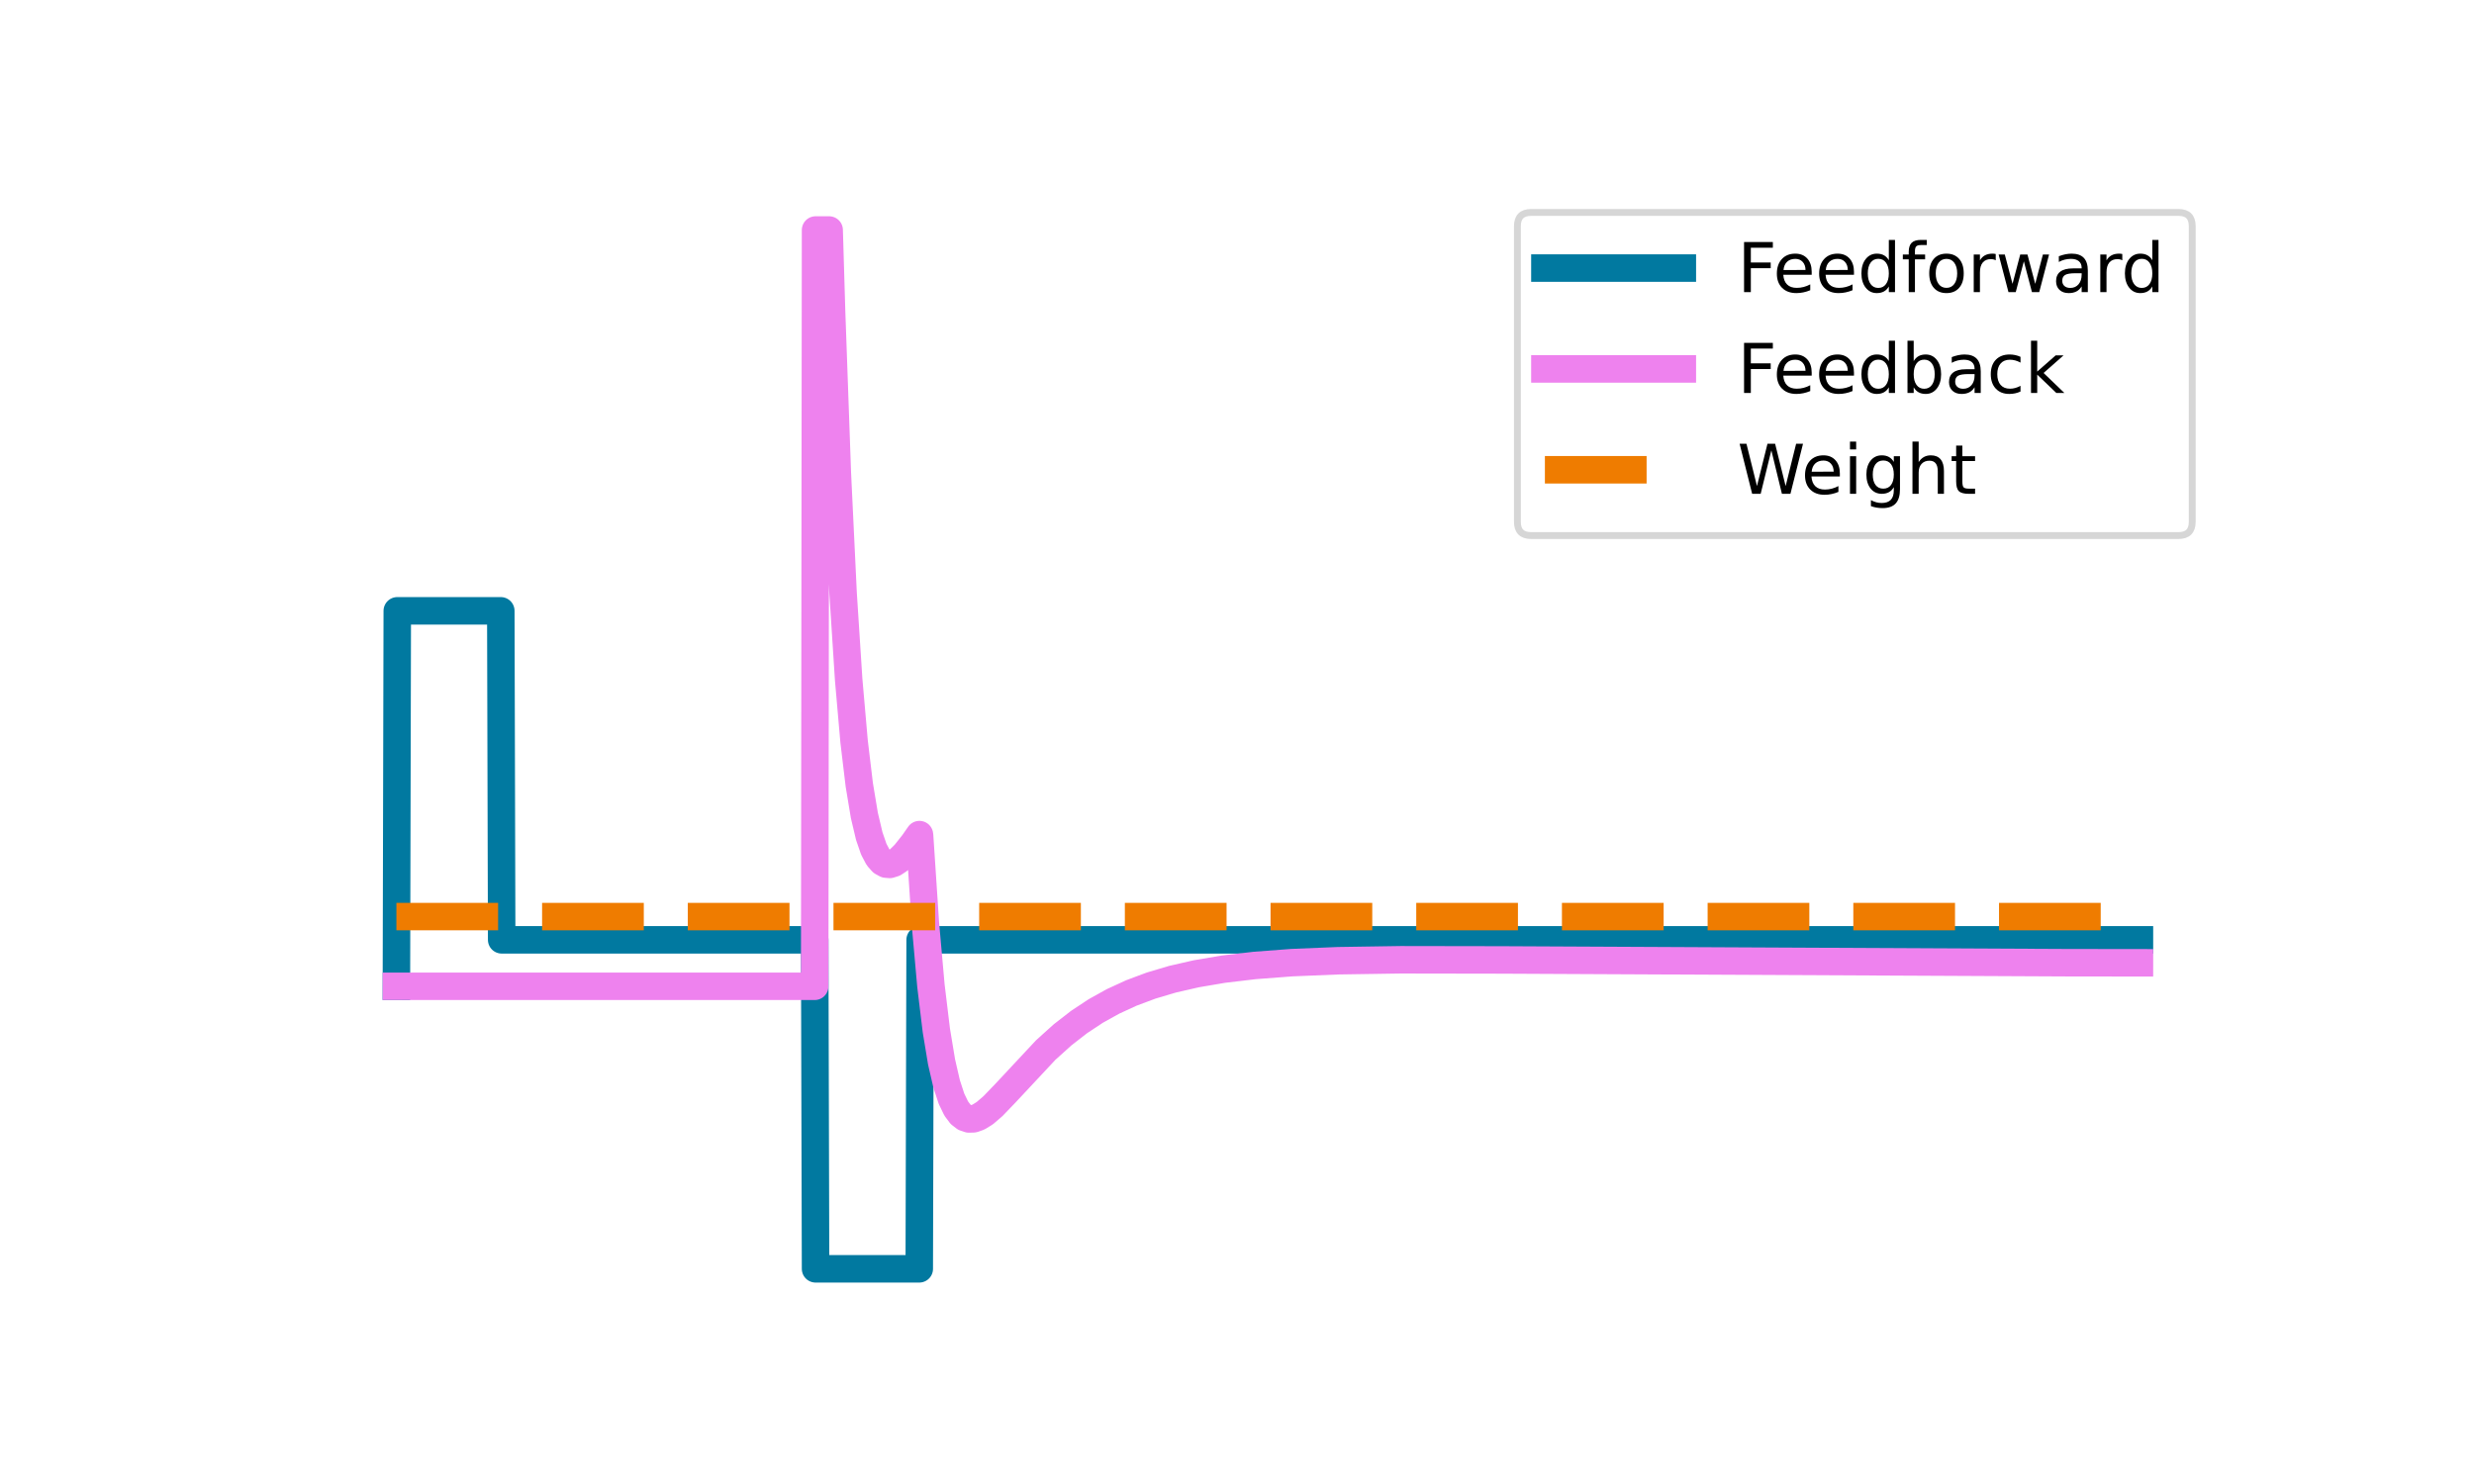
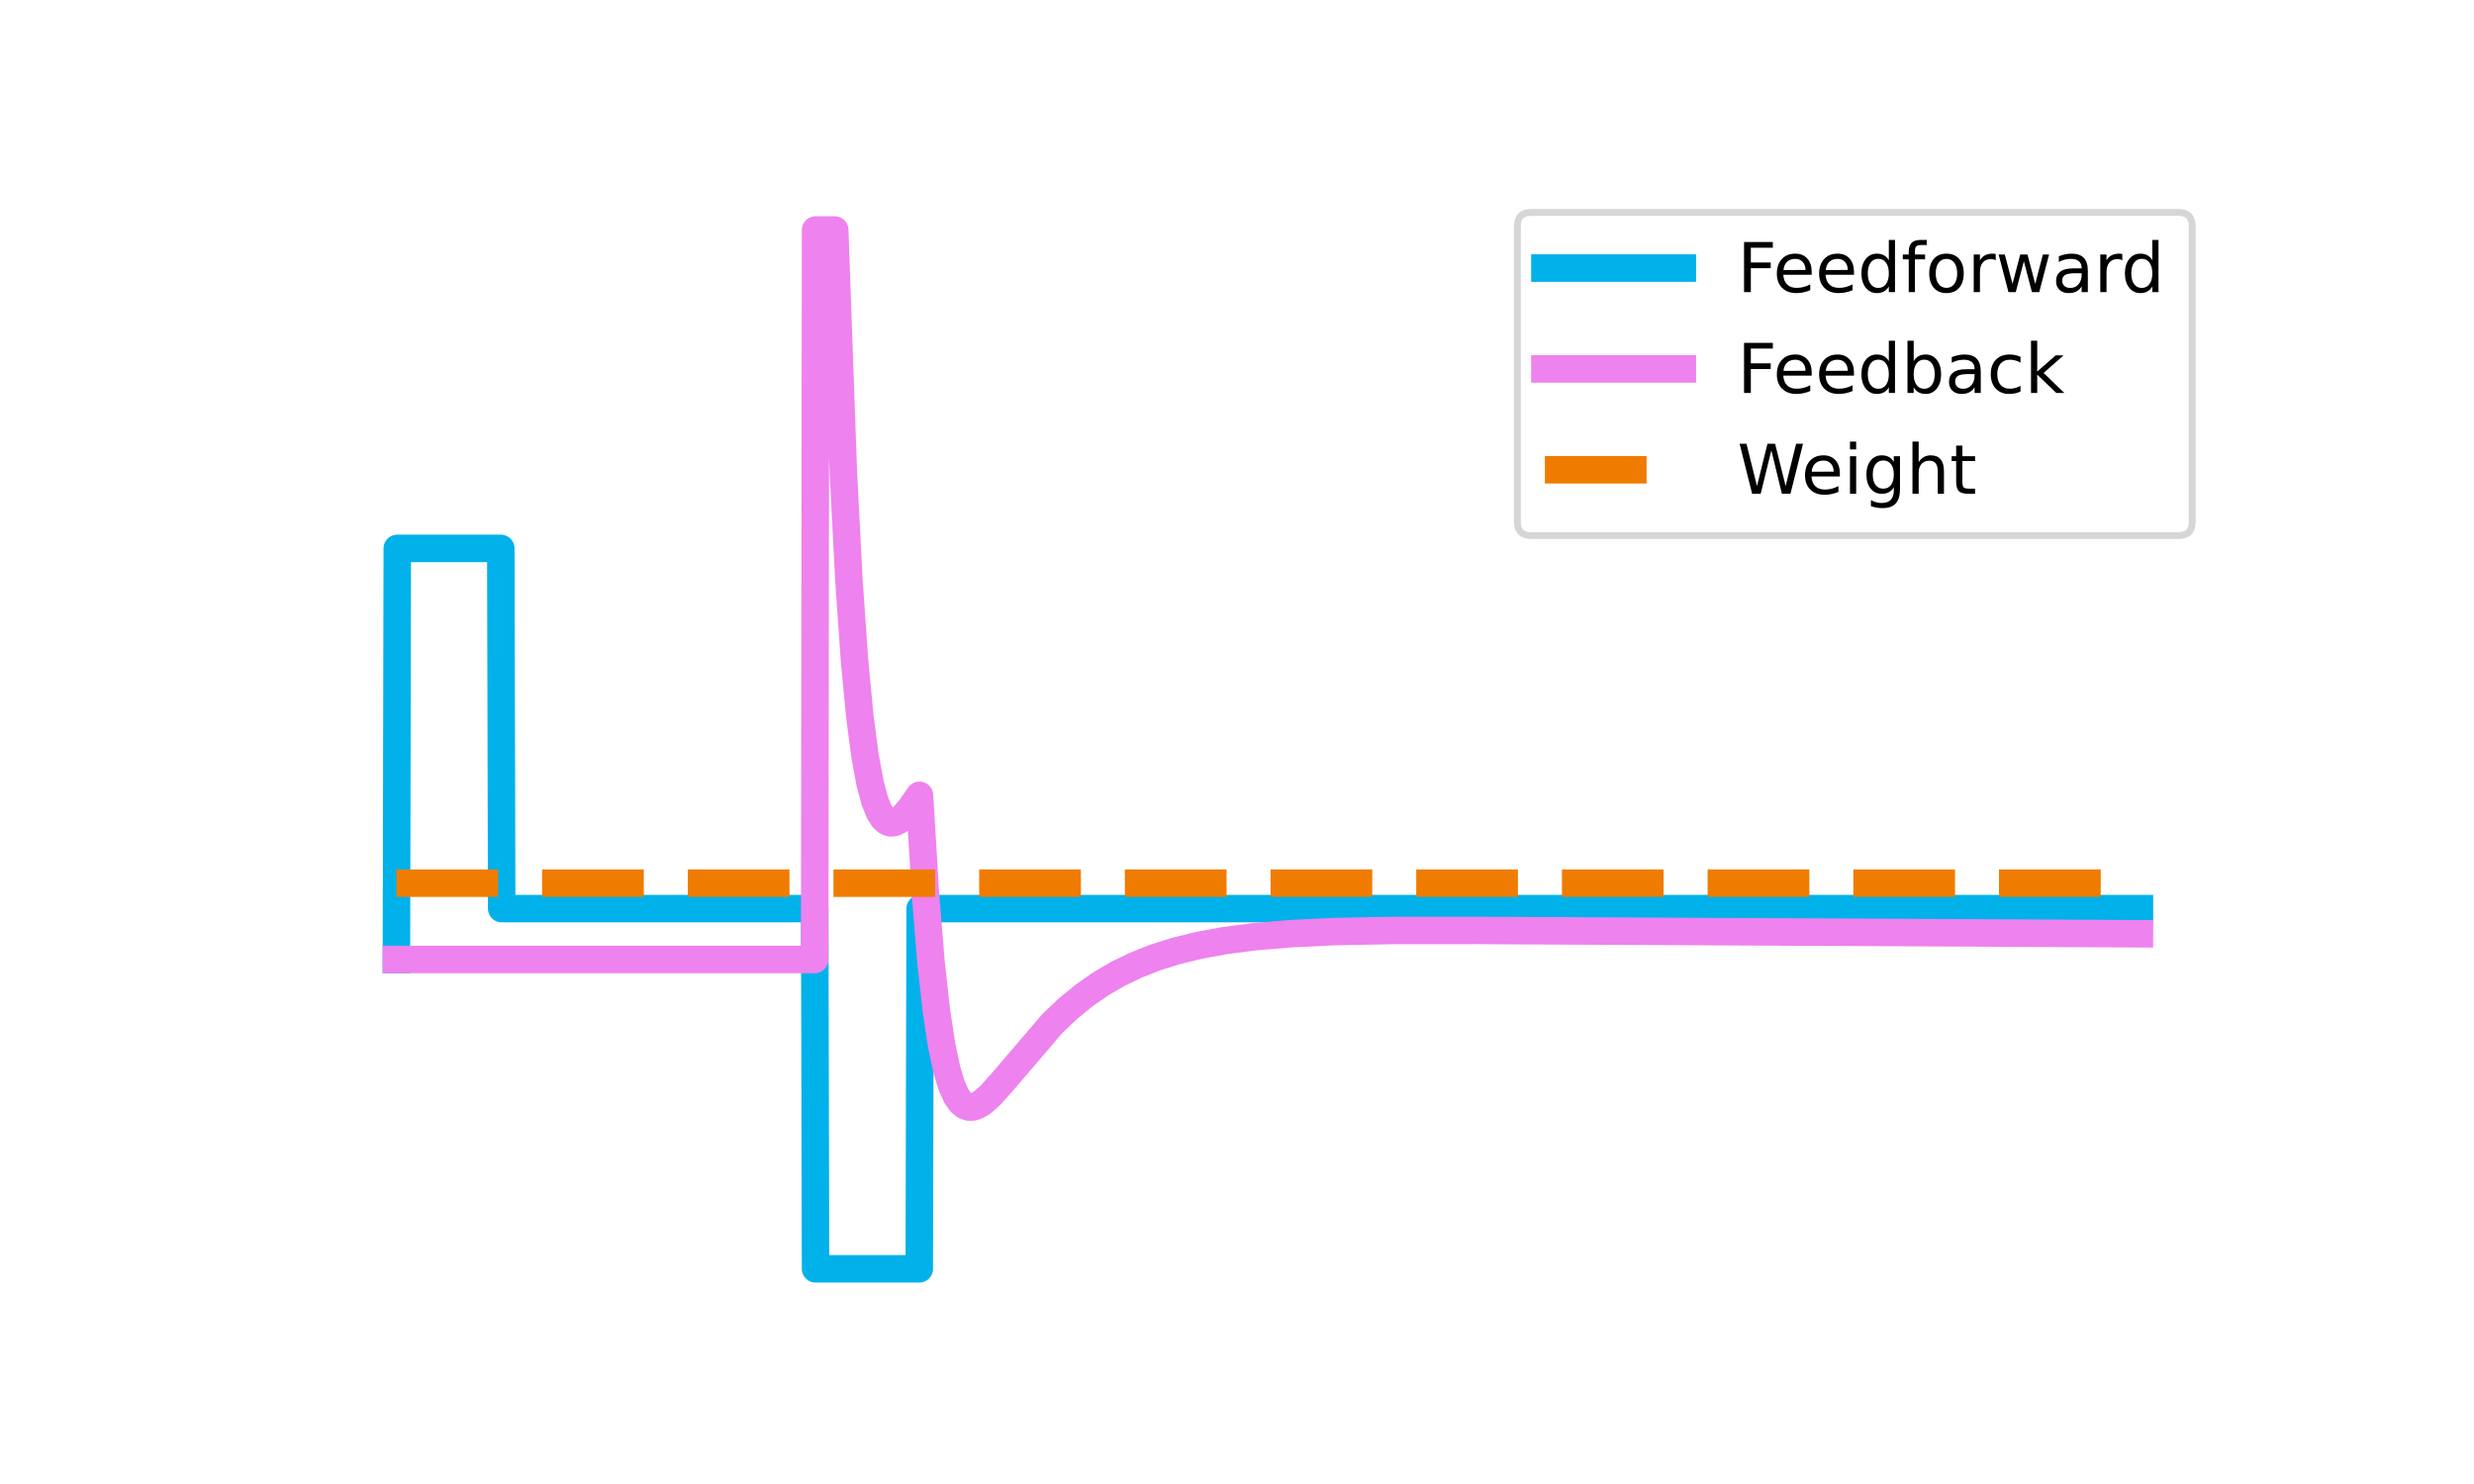
<svg xmlns="http://www.w3.org/2000/svg" xmlns:xlink="http://www.w3.org/1999/xlink" width="360pt" height="216pt" viewBox="0 0 360 216" version="1.1">
  <defs>
    <style type="text/css">*{stroke-linejoin: round; stroke-linecap: butt}</style>
  </defs>
  <g id="figure_1">
    <g id="patch_1">
      <path d="M 0 216  L 360 216  L 360 0  L 0 0  z " style="fill: #ffffff" />
    </g>
    <g id="axes_1">
      <g id="line2d_1">
-         <path d="M 57.682 143.558  L 57.809 88.907  L 72.873 88.907  L 73 136.794  L 118.548 136.794  L 118.675 184.68  L 133.765 184.68  L 133.892 136.794  L 311.318 136.794  L 311.318 136.794  " clip-path="url(#p63a7c82a01)" style="fill: none; stroke: #0179a0; stroke-width: 4; stroke-linecap: square" />
+         <path d="M 57.682 139.657  L 57.809 79.821  L 72.873 79.821  L 73 132.25  L 118.548 132.25  L 118.675 184.68  L 133.765 184.68  L 133.892 132.25  L 311.318 132.25  L 311.318 132.25  " clip-path="url(#p90a912d0ac)" style="fill: none; stroke: #00b1ea; stroke-width: 4; stroke-linecap: square" />
      </g>
      <g id="line2d_2">
-         <path d="M 57.682 143.558  L 118.548 143.558  L 118.675 33.48  L 120.653 33.48  L 121.008 45.387  L 121.845 68.861  L 122.682 86.367  L 123.494 98.938  L 124.28 107.913  L 125.041 114.259  L 125.776 118.679  L 126.486 121.687  L 127.146 123.602  L 127.78 124.804  L 128.363 125.465  L 128.921 125.771  L 129.479 125.817  L 130.088 125.627  L 130.798 125.157  L 131.686 124.286  L 132.903 122.751  L 133.79 121.479  L 133.816 121.682  L 134.653 134.374  L 135.464 143.484  L 136.251 149.981  L 137.011 154.569  L 137.747 157.761  L 138.457 159.929  L 139.142 161.348  L 139.776 162.193  L 140.384 162.664  L 140.993 162.867  L 141.652 162.846  L 142.388 162.591  L 143.301 162.023  L 144.493 160.998  L 146.294 159.125  L 152.177 152.825  L 154.637 150.609  L 157.021 148.757  L 159.456 147.147  L 161.967 145.753  L 164.63 144.528  L 167.495 143.456  L 170.615 142.529  L 174.089 141.733  L 178.02 141.066  L 182.56 140.527  L 187.962 140.117  L 194.708 139.837  L 203.812 139.697  L 218.471 139.721  L 300.692 140.124  L 311.318 140.138  L 311.318 140.138  " clip-path="url(#p63a7c82a01)" style="fill: none; stroke: #ee82ee; stroke-width: 4; stroke-linecap: square" />
+         <path d="M 57.682 139.657  L 118.548 139.657  L 118.675 33.48  L 121.465 33.48  L 122.708 68.454  L 123.519 84.289  L 124.331 95.994  L 125.117 104.276  L 125.878 110.063  L 126.613 114.025  L 127.298 116.579  L 127.932 118.166  L 128.541 119.124  L 129.099 119.606  L 129.631 119.778  L 130.164 119.717  L 130.773 119.417  L 131.533 118.772  L 132.497 117.639  L 133.79 115.764  L 133.816 115.988  L 134.653 129.929  L 135.464 139.929  L 136.251 147.058  L 137.011 152.089  L 137.747 155.585  L 138.457 157.956  L 139.142 159.503  L 139.776 160.421  L 140.384 160.929  L 140.968 161.138  L 141.576 161.123  L 142.261 160.882  L 143.098 160.34  L 144.189 159.351  L 145.761 157.593  L 153.166 148.936  L 155.5 146.731  L 157.833 144.831  L 160.191 143.194  L 162.651 141.757  L 165.264 140.49  L 168.053 139.386  L 171.097 138.424  L 174.444 137.602  L 178.223 136.908  L 182.56 136.344  L 187.683 135.908  L 193.998 135.602  L 202.316 135.436  L 214.946 135.428  L 311.318 135.912  L 311.318 135.912  " clip-path="url(#p90a912d0ac)" style="fill: none; stroke: #ee82ee; stroke-width: 4; stroke-linecap: square" />
      </g>
      <g id="LineCollection_1">
-         <path d="M 57.682 133.411  L 311.318 133.411  " clip-path="url(#p63a7c82a01)" style="fill: none; stroke-dasharray: 14.8,6.4; stroke-dashoffset: 0; stroke: #ef7c00; stroke-width: 4" />
+         <path d="M 57.682 128.547  L 311.318 128.547  " clip-path="url(#p90a912d0ac)" style="fill: none; stroke-dasharray: 14.8,6.4; stroke-dashoffset: 0; stroke: #ef7c00; stroke-width: 4" />
      </g>
      <g id="legend_1">
        <g id="patch_2">
          <path d="M 222.803 77.954  L 317 77.954  Q 319 77.954 319 75.954  L 319 32.92  Q 319 30.92 317 30.92  L 222.803 30.92  Q 220.803 30.92 220.803 32.92  L 220.803 75.954  Q 220.803 77.954 222.803 77.954  z " style="fill: #ffffff; opacity: 0.8; stroke: #cccccc; stroke-linejoin: miter" />
        </g>
        <g id="line2d_3">
-           <path d="M 224.803 39.018  L 234.803 39.018  L 244.803 39.018  " style="fill: none; stroke: #0179a0; stroke-width: 4; stroke-linecap: square" />
+           <path d="M 224.803 39.018  L 234.803 39.018  L 244.803 39.018  " style="fill: none; stroke: #00b1ea; stroke-width: 4; stroke-linecap: square" />
        </g>
        <g id="text_1">
          <g transform="translate(252.8031 42.51844) scale(0.1 -0.1)">
            <defs>
              <path id="DejaVuSans-46" d="M 628 4666  L 3309 4666  L 3309 4134  L 1259 4134  L 1259 2759  L 3109 2759  L 3109 2228  L 1259 2228  L 1259 0  L 628 0  L 628 4666  z " transform="scale(0.015625)" />
              <path id="DejaVuSans-65" d="M 3597 1894  L 3597 1613  L 953 1613  Q 991 1019 1311 708  Q 1631 397 2203 397  Q 2534 397 2845 478  Q 3156 559 3463 722  L 3463 178  Q 3153 47 2828 -22  Q 2503 -91 2169 -91  Q 1331 -91 842 396  Q 353 884 353 1716  Q 353 2575 817 3079  Q 1281 3584 2069 3584  Q 2775 3584 3186 3129  Q 3597 2675 3597 1894  z M 3022 2063  Q 3016 2534 2758 2815  Q 2500 3097 2075 3097  Q 1594 3097 1305 2825  Q 1016 2553 972 2059  L 3022 2063  z " transform="scale(0.015625)" />
              <path id="DejaVuSans-64" d="M 2906 2969  L 2906 4863  L 3481 4863  L 3481 0  L 2906 0  L 2906 525  Q 2725 213 2448 61  Q 2172 -91 1784 -91  Q 1150 -91 751 415  Q 353 922 353 1747  Q 353 2572 751 3078  Q 1150 3584 1784 3584  Q 2172 3584 2448 3432  Q 2725 3281 2906 2969  z M 947 1747  Q 947 1113 1208 752  Q 1469 391 1925 391  Q 2381 391 2643 752  Q 2906 1113 2906 1747  Q 2906 2381 2643 2742  Q 2381 3103 1925 3103  Q 1469 3103 1208 2742  Q 947 2381 947 1747  z " transform="scale(0.015625)" />
              <path id="DejaVuSans-66" d="M 2375 4863  L 2375 4384  L 1825 4384  Q 1516 4384 1395 4259  Q 1275 4134 1275 3809  L 1275 3500  L 2222 3500  L 2222 3053  L 1275 3053  L 1275 0  L 697 0  L 697 3053  L 147 3053  L 147 3500  L 697 3500  L 697 3744  Q 697 4328 969 4595  Q 1241 4863 1831 4863  L 2375 4863  z " transform="scale(0.015625)" />
              <path id="DejaVuSans-6f" d="M 1959 3097  Q 1497 3097 1228 2736  Q 959 2375 959 1747  Q 959 1119 1226 758  Q 1494 397 1959 397  Q 2419 397 2687 759  Q 2956 1122 2956 1747  Q 2956 2369 2687 2733  Q 2419 3097 1959 3097  z M 1959 3584  Q 2709 3584 3137 3096  Q 3566 2609 3566 1747  Q 3566 888 3137 398  Q 2709 -91 1959 -91  Q 1206 -91 779 398  Q 353 888 353 1747  Q 353 2609 779 3096  Q 1206 3584 1959 3584  z " transform="scale(0.015625)" />
              <path id="DejaVuSans-72" d="M 2631 2963  Q 2534 3019 2420 3045  Q 2306 3072 2169 3072  Q 1681 3072 1420 2755  Q 1159 2438 1159 1844  L 1159 0  L 581 0  L 581 3500  L 1159 3500  L 1159 2956  Q 1341 3275 1631 3429  Q 1922 3584 2338 3584  Q 2397 3584 2469 3576  Q 2541 3569 2628 3553  L 2631 2963  z " transform="scale(0.015625)" />
              <path id="DejaVuSans-77" d="M 269 3500  L 844 3500  L 1563 769  L 2278 3500  L 2956 3500  L 3675 769  L 4391 3500  L 4966 3500  L 4050 0  L 3372 0  L 2619 2869  L 1863 0  L 1184 0  L 269 3500  z " transform="scale(0.015625)" />
              <path id="DejaVuSans-61" d="M 2194 1759  Q 1497 1759 1228 1600  Q 959 1441 959 1056  Q 959 750 1161 570  Q 1363 391 1709 391  Q 2188 391 2477 730  Q 2766 1069 2766 1631  L 2766 1759  L 2194 1759  z M 3341 1997  L 3341 0  L 2766 0  L 2766 531  Q 2569 213 2275 61  Q 1981 -91 1556 -91  Q 1019 -91 701 211  Q 384 513 384 1019  Q 384 1609 779 1909  Q 1175 2209 1959 2209  L 2766 2209  L 2766 2266  Q 2766 2663 2505 2880  Q 2244 3097 1772 3097  Q 1472 3097 1187 3025  Q 903 2953 641 2809  L 641 3341  Q 956 3463 1253 3523  Q 1550 3584 1831 3584  Q 2591 3584 2966 3190  Q 3341 2797 3341 1997  z " transform="scale(0.015625)" />
            </defs>
            <use xlink:href="#DejaVuSans-46" />
            <use xlink:href="#DejaVuSans-65" x="52.02" />
            <use xlink:href="#DejaVuSans-65" x="113.543" />
            <use xlink:href="#DejaVuSans-64" x="175.066" />
            <use xlink:href="#DejaVuSans-66" x="238.543" />
            <use xlink:href="#DejaVuSans-6f" x="273.748" />
            <use xlink:href="#DejaVuSans-72" x="334.93" />
            <use xlink:href="#DejaVuSans-77" x="376.043" />
            <use xlink:href="#DejaVuSans-61" x="457.83" />
            <use xlink:href="#DejaVuSans-72" x="519.109" />
            <use xlink:href="#DejaVuSans-64" x="558.473" />
          </g>
        </g>
        <g id="line2d_4">
          <path d="M 224.803 53.697  L 234.803 53.697  L 244.803 53.697  " style="fill: none; stroke: #ee82ee; stroke-width: 4; stroke-linecap: square" />
        </g>
        <g id="text_2">
          <g transform="translate(252.8031 57.19656) scale(0.1 -0.1)">
            <defs>
              <path id="DejaVuSans-62" d="M 3116 1747  Q 3116 2381 2855 2742  Q 2594 3103 2138 3103  Q 1681 3103 1420 2742  Q 1159 2381 1159 1747  Q 1159 1113 1420 752  Q 1681 391 2138 391  Q 2594 391 2855 752  Q 3116 1113 3116 1747  z M 1159 2969  Q 1341 3281 1617 3432  Q 1894 3584 2278 3584  Q 2916 3584 3314 3078  Q 3713 2572 3713 1747  Q 3713 922 3314 415  Q 2916 -91 2278 -91  Q 1894 -91 1617 61  Q 1341 213 1159 525  L 1159 0  L 581 0  L 581 4863  L 1159 4863  L 1159 2969  z " transform="scale(0.015625)" />
              <path id="DejaVuSans-63" d="M 3122 3366  L 3122 2828  Q 2878 2963 2633 3030  Q 2388 3097 2138 3097  Q 1578 3097 1268 2742  Q 959 2388 959 1747  Q 959 1106 1268 751  Q 1578 397 2138 397  Q 2388 397 2633 464  Q 2878 531 3122 666  L 3122 134  Q 2881 22 2623 -34  Q 2366 -91 2075 -91  Q 1284 -91 818 406  Q 353 903 353 1747  Q 353 2603 823 3093  Q 1294 3584 2113 3584  Q 2378 3584 2631 3529  Q 2884 3475 3122 3366  z " transform="scale(0.015625)" />
              <path id="DejaVuSans-6b" d="M 581 4863  L 1159 4863  L 1159 1991  L 2875 3500  L 3609 3500  L 1753 1863  L 3688 0  L 2938 0  L 1159 1709  L 1159 0  L 581 0  L 581 4863  z " transform="scale(0.015625)" />
            </defs>
            <use xlink:href="#DejaVuSans-46" />
            <use xlink:href="#DejaVuSans-65" x="52.02" />
            <use xlink:href="#DejaVuSans-65" x="113.543" />
            <use xlink:href="#DejaVuSans-64" x="175.066" />
            <use xlink:href="#DejaVuSans-62" x="238.543" />
            <use xlink:href="#DejaVuSans-61" x="302.02" />
            <use xlink:href="#DejaVuSans-63" x="363.299" />
            <use xlink:href="#DejaVuSans-6b" x="418.279" />
          </g>
        </g>
        <g id="line2d_5">
          <path d="M 224.803 68.375  L 244.803 68.375  " style="fill: none; stroke-dasharray: 14.8,6.4; stroke-dashoffset: 0; stroke: #ef7c00; stroke-width: 4" />
        </g>
        <g id="text_3">
          <g transform="translate(252.8031 71.87469) scale(0.1 -0.1)">
            <defs>
              <path id="DejaVuSans-57" d="M 213 4666  L 850 4666  L 1831 722  L 2809 4666  L 3519 4666  L 4500 722  L 5478 4666  L 6119 4666  L 4947 0  L 4153 0  L 3169 4050  L 2175 0  L 1381 0  L 213 4666  z " transform="scale(0.015625)" />
              <path id="DejaVuSans-69" d="M 603 3500  L 1178 3500  L 1178 0  L 603 0  L 603 3500  z M 603 4863  L 1178 4863  L 1178 4134  L 603 4134  L 603 4863  z " transform="scale(0.015625)" />
              <path id="DejaVuSans-67" d="M 2906 1791  Q 2906 2416 2648 2759  Q 2391 3103 1925 3103  Q 1463 3103 1205 2759  Q 947 2416 947 1791  Q 947 1169 1205 825  Q 1463 481 1925 481  Q 2391 481 2648 825  Q 2906 1169 2906 1791  z M 3481 434  Q 3481 -459 3084 -895  Q 2688 -1331 1869 -1331  Q 1566 -1331 1297 -1286  Q 1028 -1241 775 -1147  L 775 -588  Q 1028 -725 1275 -790  Q 1522 -856 1778 -856  Q 2344 -856 2625 -561  Q 2906 -266 2906 331  L 2906 616  Q 2728 306 2450 153  Q 2172 0 1784 0  Q 1141 0 747 490  Q 353 981 353 1791  Q 353 2603 747 3093  Q 1141 3584 1784 3584  Q 2172 3584 2450 3431  Q 2728 3278 2906 2969  L 2906 3500  L 3481 3500  L 3481 434  z " transform="scale(0.015625)" />
              <path id="DejaVuSans-68" d="M 3513 2113  L 3513 0  L 2938 0  L 2938 2094  Q 2938 2591 2744 2837  Q 2550 3084 2163 3084  Q 1697 3084 1428 2787  Q 1159 2491 1159 1978  L 1159 0  L 581 0  L 581 4863  L 1159 4863  L 1159 2956  Q 1366 3272 1645 3428  Q 1925 3584 2291 3584  Q 2894 3584 3203 3211  Q 3513 2838 3513 2113  z " transform="scale(0.015625)" />
              <path id="DejaVuSans-74" d="M 1172 4494  L 1172 3500  L 2356 3500  L 2356 3053  L 1172 3053  L 1172 1153  Q 1172 725 1289 603  Q 1406 481 1766 481  L 2356 481  L 2356 0  L 1766 0  Q 1100 0 847 248  Q 594 497 594 1153  L 594 3053  L 172 3053  L 172 3500  L 594 3500  L 594 4494  L 1172 4494  z " transform="scale(0.015625)" />
            </defs>
            <use xlink:href="#DejaVuSans-57" />
            <use xlink:href="#DejaVuSans-65" x="93.002" />
            <use xlink:href="#DejaVuSans-69" x="154.525" />
            <use xlink:href="#DejaVuSans-67" x="182.309" />
            <use xlink:href="#DejaVuSans-68" x="245.785" />
            <use xlink:href="#DejaVuSans-74" x="309.164" />
          </g>
        </g>
      </g>
    </g>
  </g>
  <defs>
-     <clipPath id="p63a7c82a01">
+     <clipPath id="p90a912d0ac">
      <rect x="45" y="25.92" width="279" height="166.32" />
    </clipPath>
  </defs>
</svg>
